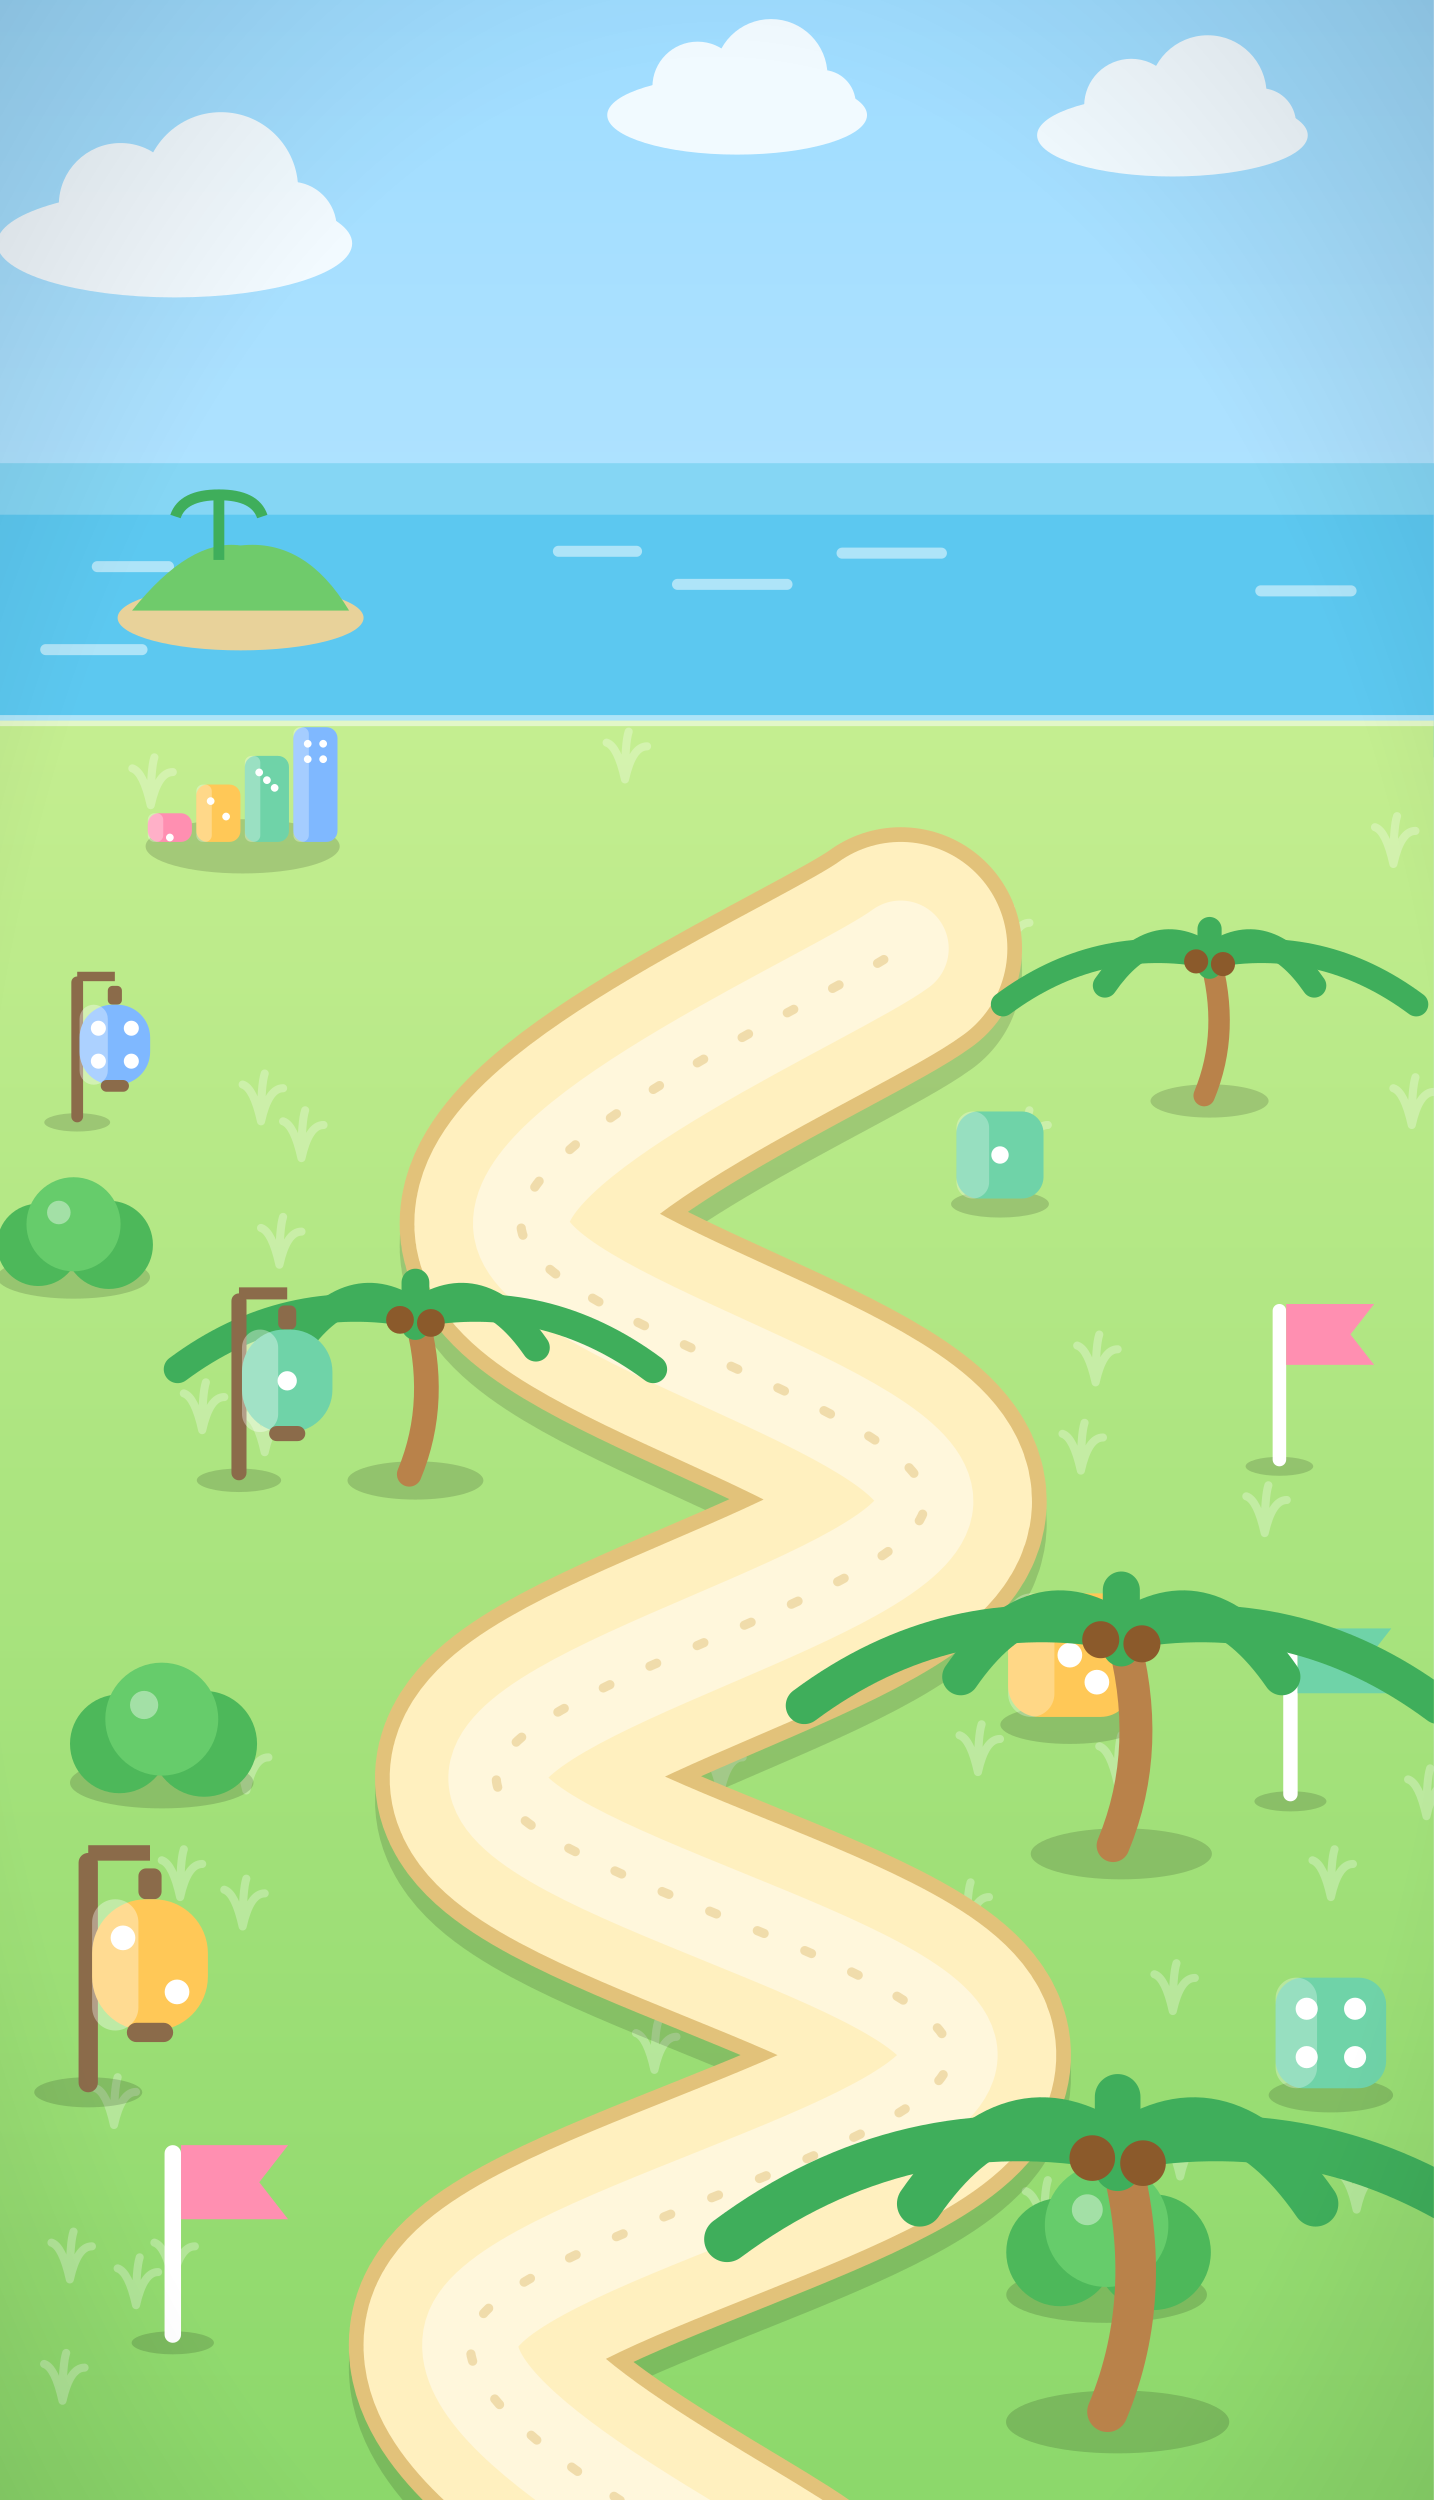
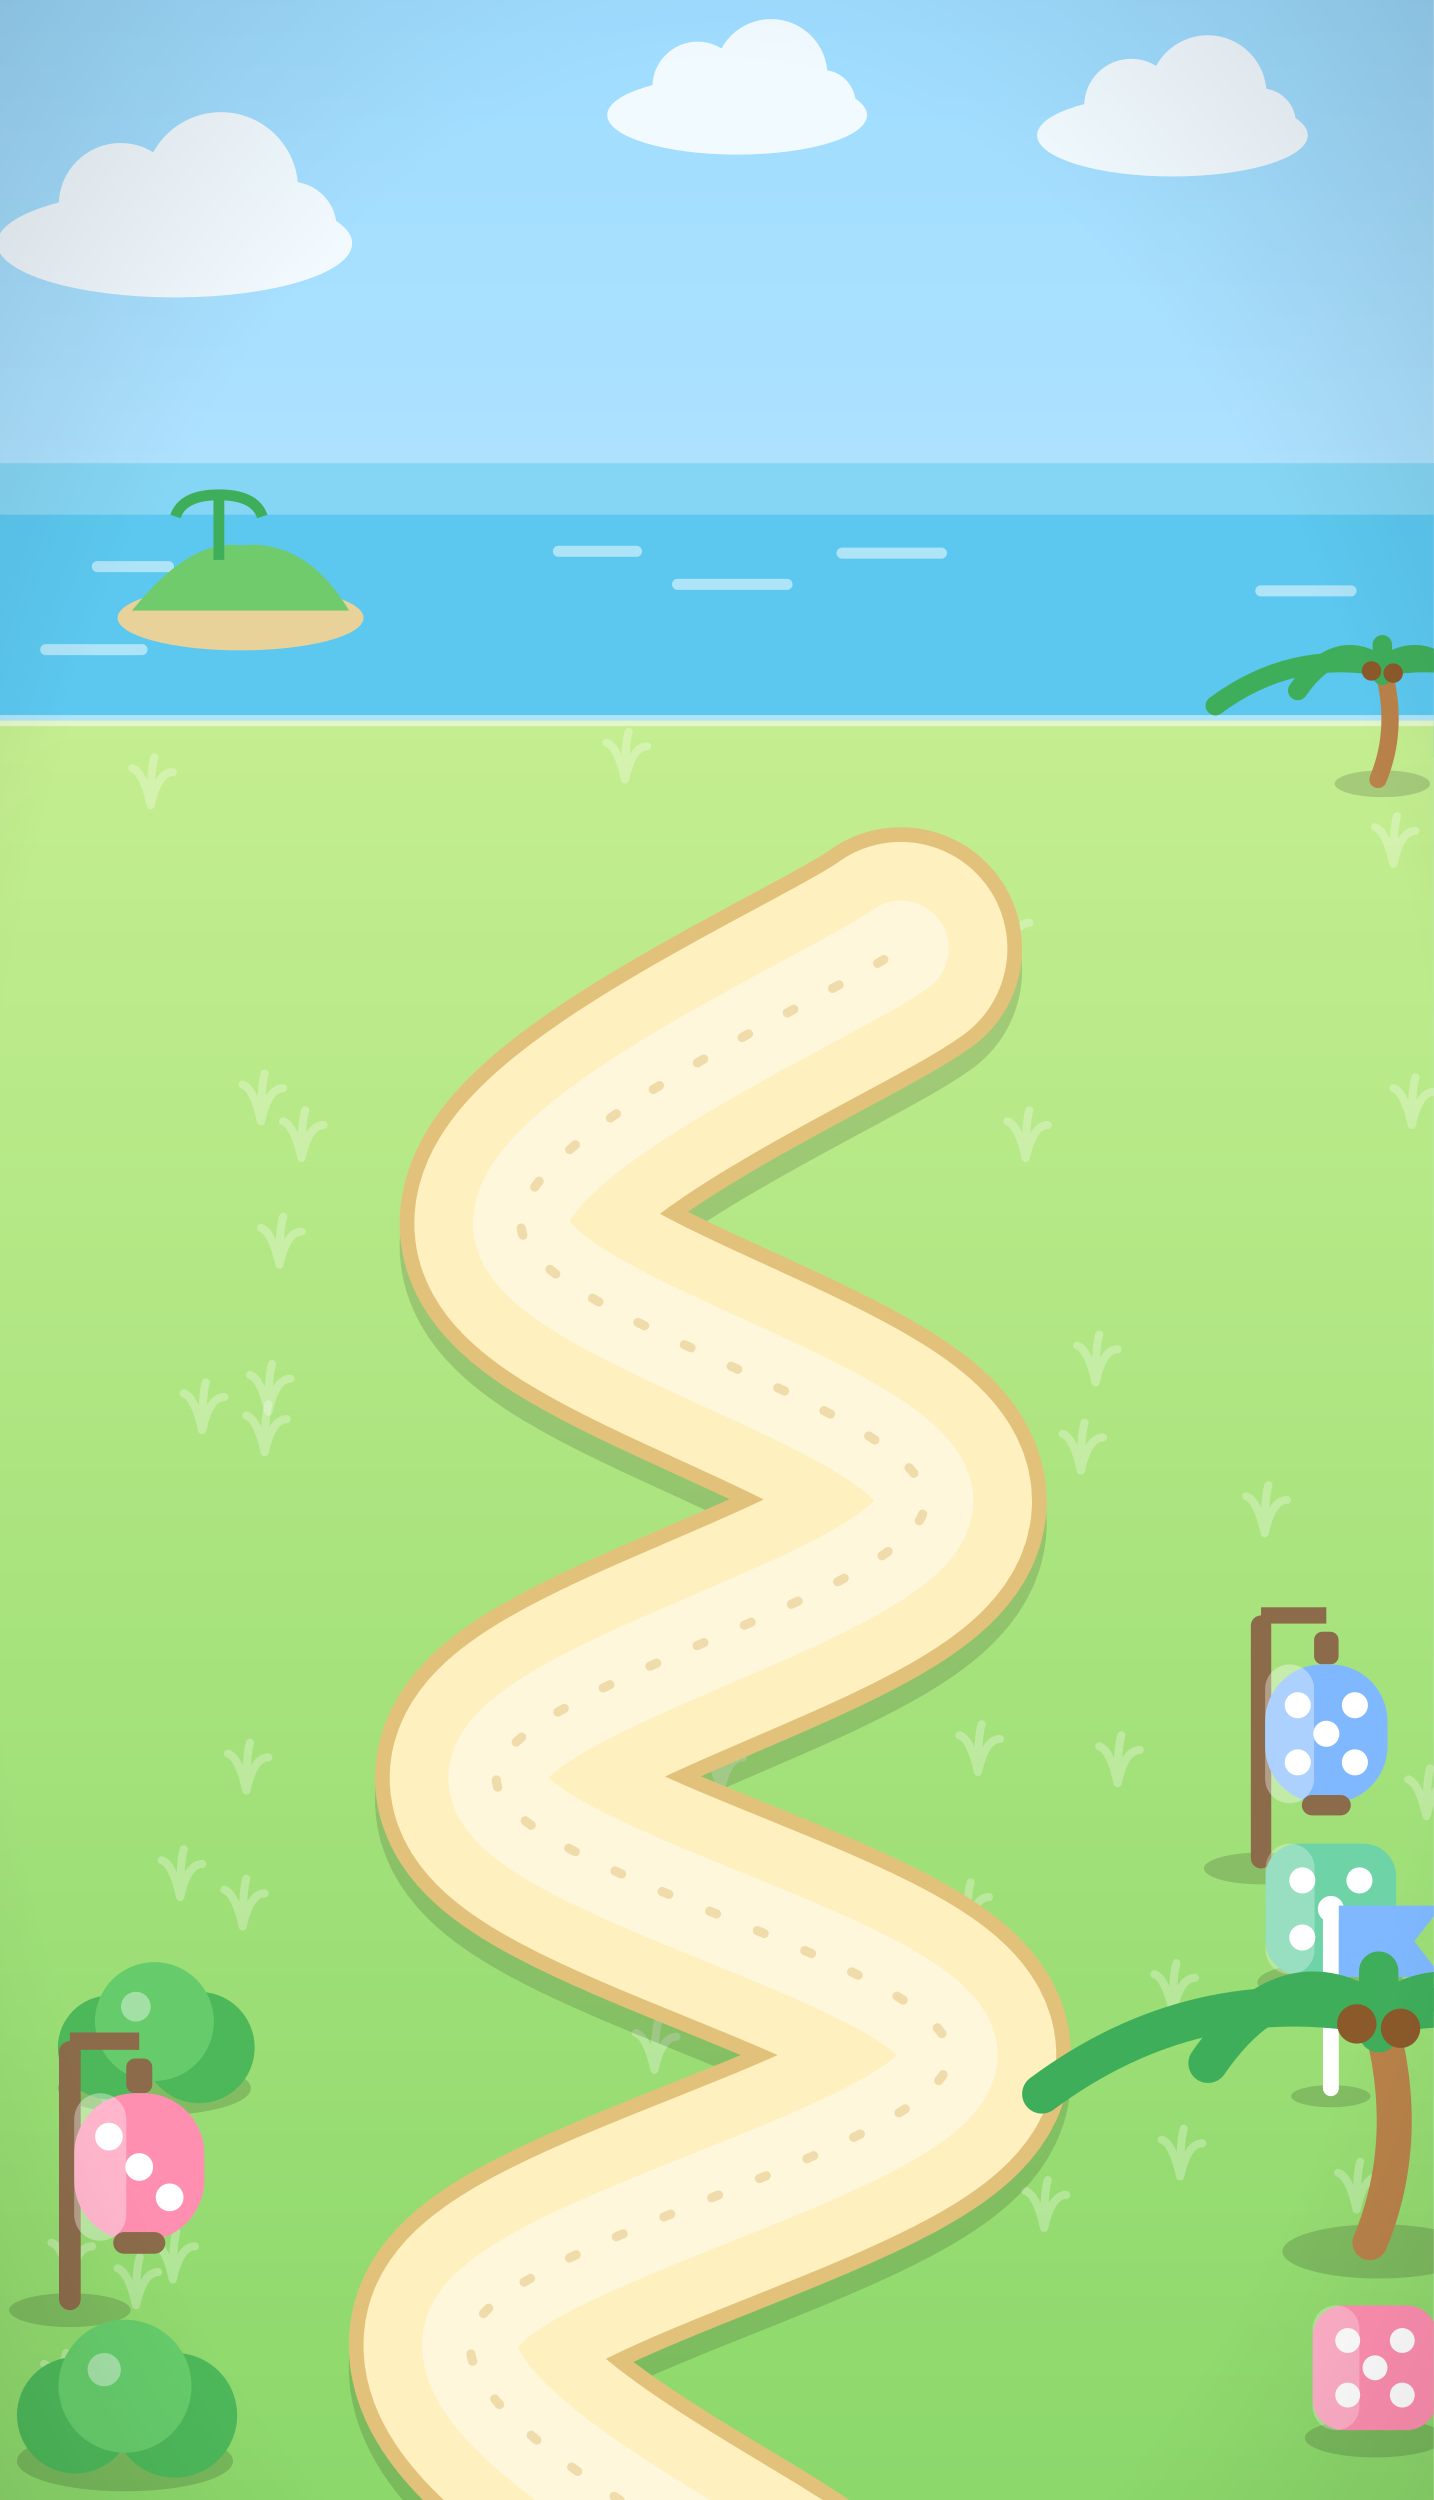
<svg xmlns="http://www.w3.org/2000/svg" viewBox="0 0 390 680" preserveAspectRatio="xMidYMid slice" role="img" aria-label="Đảo Số lớp 1">
  <defs>
    <linearGradient id="sk" x1="0" y1="0" x2="0" y2="1">
      <stop offset="0" stop-color="#9EDCFF" />
      <stop offset="1" stop-color="#EFFAFF" />
    </linearGradient>
    <linearGradient id="gr" x1="0" y1="0" x2="0" y2="1">
      <stop offset="0" stop-color="#C4EE90" />
      <stop offset="1" stop-color="#8CD86B" />
    </linearGradient>
    <radialGradient id="vg" cx=".5" cy=".55" r=".8">
      <stop offset=".65" stop-color="#000" stop-opacity="0" />
      <stop offset="1" stop-color="#000" stop-opacity=".16" />
    </radialGradient>
  </defs>
  <rect width="390" height="680" fill="url(#sk)" />
  <g transform="translate(47.5 66.2) scale(1.049704)" opacity="0.85">
    <ellipse cx="0" cy="0" rx="46" ry="14" fill="#fff" />
    <circle cx="-14" cy="-10" r="16" fill="#fff" />
    <circle cx="12" cy="-14" r="20" fill="#fff" />
    <circle cx="30" cy="-4" r="12" fill="#fff" />
  </g>
  <g transform="translate(200.5 31.3) scale(0.7681257)" opacity="0.85">
    <ellipse cx="0" cy="0" rx="46" ry="14" fill="#fff" />
    <circle cx="-14" cy="-10" r="16" fill="#fff" />
    <circle cx="12" cy="-14" r="20" fill="#fff" />
    <circle cx="30" cy="-4" r="12" fill="#fff" />
  </g>
  <g transform="translate(318.9 36.8) scale(0.8002079)" opacity="0.85">
    <ellipse cx="0" cy="0" rx="46" ry="14" fill="#fff" />
    <circle cx="-14" cy="-10" r="16" fill="#fff" />
    <circle cx="12" cy="-14" r="20" fill="#fff" />
    <circle cx="30" cy="-4" r="12" fill="#fff" />
  </g>
  <rect y="126" width="390" height="80" fill="#5CC8F0" />
  <rect y="126" width="390" height="14" fill="#fff" opacity=".25" />
  <path d="M151.881 149.954h21.258" stroke="#fff" stroke-opacity=".5" stroke-width="3" stroke-linecap="round" />
  <path d="M342.929 160.712h24.564" stroke="#fff" stroke-opacity=".5" stroke-width="3" stroke-linecap="round" />
  <path d="M229.036 150.455h27.03" stroke="#fff" stroke-opacity=".5" stroke-width="3" stroke-linecap="round" />
  <path d="M26.462 154.121h19.372" stroke="#fff" stroke-opacity=".5" stroke-width="3" stroke-linecap="round" />
  <path d="M184.279 158.946h29.789" stroke="#fff" stroke-opacity=".5" stroke-width="3" stroke-linecap="round" />
  <path d="M12.433 176.697h26.195" stroke="#fff" stroke-opacity=".5" stroke-width="3" stroke-linecap="round" />
  <g transform="translate(65.43981 168.0486) scale(0.9839251)">
    <ellipse cx="0" cy="0" rx="34" ry="9" fill="#E8D29A" />
    <path d="M-30-2Q-14-22 0-20Q18-22 30-2z" fill="#6FCB6B" />
    <path d="M-6-16l0-18M-6-34q-10 0-12 6M-6-34q10 0 12 6" stroke="#3FAE5B" stroke-width="3" fill="none" />
  </g>
  <rect y="196" width="390" height="484" fill="url(#gr)" />
  <path d="M0 196h390" stroke="#fff" stroke-opacity=".5" stroke-width="3" />
  <path d="M321 592q-2-9-5-10M321 592q0-10 1-13M321 592q2-9 6-9" stroke="#fff" stroke-opacity=".28" stroke-width="2.200" stroke-linecap="round" fill="none" />
  <path d="M170 212q-2-9-5-10M170 212q0-10 1-13M170 212q2-9 6-9" stroke="#fff" stroke-opacity=".28" stroke-width="2.200" stroke-linecap="round" fill="none" />
  <path d="M384 306q-2-9-5-10M384 306q0-10 1-13M384 306q2-9 6-9" stroke="#fff" stroke-opacity=".28" stroke-width="2.200" stroke-linecap="round" fill="none" />
  <path d="M66 524q-2-9-5-10M66 524q0-10 1-13M66 524q2-9 6-9" stroke="#fff" stroke-opacity=".28" stroke-width="2.200" stroke-linecap="round" fill="none" />
  <path d="M37 627q-2-9-5-10M37 627q0-10 1-13M37 627q2-9 6-9" stroke="#fff" stroke-opacity=".28" stroke-width="2.200" stroke-linecap="round" fill="none" />
  <path d="M298 376q-2-9-5-10M298 376q0-10 1-13M298 376q2-9 6-9" stroke="#fff" stroke-opacity=".28" stroke-width="2.200" stroke-linecap="round" fill="none" />
  <path d="M71 305q-2-9-5-10M71 305q0-10 1-13M71 305q2-9 6-9" stroke="#fff" stroke-opacity=".28" stroke-width="2.200" stroke-linecap="round" fill="none" />
  <path d="M121 513q-2-9-5-10M121 513q0-10 1-13M121 513q2-9 6-9" stroke="#fff" stroke-opacity=".28" stroke-width="2.200" stroke-linecap="round" fill="none" />
  <path d="M279 315q-2-9-5-10M279 315q0-10 1-13M279 315q2-9 6-9" stroke="#fff" stroke-opacity=".28" stroke-width="2.200" stroke-linecap="round" fill="none" />
  <path d="M196 487q-2-9-5-10M196 487q0-10 1-13M196 487q2-9 6-9" stroke="#fff" stroke-opacity=".28" stroke-width="2.200" stroke-linecap="round" fill="none" />
  <path d="M122 481q-2-9-5-10M122 481q0-10 1-13M122 481q2-9 6-9" stroke="#fff" stroke-opacity=".28" stroke-width="2.200" stroke-linecap="round" fill="none" />
  <path d="M47 620q-2-9-5-10M47 620q0-10 1-13M47 620q2-9 6-9" stroke="#fff" stroke-opacity=".28" stroke-width="2.200" stroke-linecap="round" fill="none" />
  <path d="M17 653q-2-9-5-10M17 653q0-10 1-13M17 653q2-9 6-9" stroke="#fff" stroke-opacity=".28" stroke-width="2.200" stroke-linecap="round" fill="none" />
  <path d="M19 620q-2-9-5-10M19 620q0-10 1-13M19 620q2-9 6-9" stroke="#fff" stroke-opacity=".28" stroke-width="2.200" stroke-linecap="round" fill="none" />
  <path d="M41 219q-2-9-5-10M41 219q0-10 1-13M41 219q2-9 6-9" stroke="#fff" stroke-opacity=".28" stroke-width="2.200" stroke-linecap="round" fill="none" />
  <path d="M379 235q-2-9-5-10M379 235q0-10 1-13M379 235q2-9 6-9" stroke="#fff" stroke-opacity=".28" stroke-width="2.200" stroke-linecap="round" fill="none" />
  <path d="M319 547q-2-9-5-10M319 547q0-10 1-13M319 547q2-9 6-9" stroke="#fff" stroke-opacity=".28" stroke-width="2.200" stroke-linecap="round" fill="none" />
  <path d="M138 341q-2-9-5-10M138 341q0-10 1-13M138 341q2-9 6-9" stroke="#fff" stroke-opacity=".28" stroke-width="2.200" stroke-linecap="round" fill="none" />
  <path d="M178 563q-2-9-5-10M178 563q0-10 1-13M178 563q2-9 6-9" stroke="#fff" stroke-opacity=".28" stroke-width="2.200" stroke-linecap="round" fill="none" />
  <path d="M131 324q-2-9-5-10M131 324q0-10 1-13M131 324q2-9 6-9" stroke="#fff" stroke-opacity=".28" stroke-width="2.200" stroke-linecap="round" fill="none" />
  <path d="M284 606q-2-9-5-10M284 606q0-10 1-13M284 606q2-9 6-9" stroke="#fff" stroke-opacity=".28" stroke-width="2.200" stroke-linecap="round" fill="none" />
  <path d="M73 384q-2-9-5-10M73 384q0-10 1-13M73 384q2-9 6-9" stroke="#fff" stroke-opacity=".28" stroke-width="2.200" stroke-linecap="round" fill="none" />
  <path d="M274 260q-2-9-5-10M274 260q0-10 1-13M274 260q2-9 6-9" stroke="#fff" stroke-opacity=".28" stroke-width="2.200" stroke-linecap="round" fill="none" />
  <path d="M294 400q-2-9-5-10M294 400q0-10 1-13M294 400q2-9 6-9" stroke="#fff" stroke-opacity=".28" stroke-width="2.200" stroke-linecap="round" fill="none" />
  <path d="M55 389q-2-9-5-10M55 389q0-10 1-13M55 389q2-9 6-9" stroke="#fff" stroke-opacity=".28" stroke-width="2.200" stroke-linecap="round" fill="none" />
  <path d="M72 395q-2-9-5-10M72 395q0-10 1-13M72 395q2-9 6-9" stroke="#fff" stroke-opacity=".28" stroke-width="2.200" stroke-linecap="round" fill="none" />
  <path d="M304 485q-2-9-5-10M304 485q0-10 1-13M304 485q2-9 6-9" stroke="#fff" stroke-opacity=".28" stroke-width="2.200" stroke-linecap="round" fill="none" />
  <path d="M388 494q-2-9-5-10M388 494q0-10 1-13M388 494q2-9 6-9" stroke="#fff" stroke-opacity=".28" stroke-width="2.200" stroke-linecap="round" fill="none" />
  <path d="M130 636q-2-9-5-10M130 636q0-10 1-13M130 636q2-9 6-9" stroke="#fff" stroke-opacity=".28" stroke-width="2.200" stroke-linecap="round" fill="none" />
  <path d="M263 525q-2-9-5-10M263 525q0-10 1-13M263 525q2-9 6-9" stroke="#fff" stroke-opacity=".28" stroke-width="2.200" stroke-linecap="round" fill="none" />
  <path d="M362 516q-2-9-5-10M362 516q0-10 1-13M362 516q2-9 6-9" stroke="#fff" stroke-opacity=".28" stroke-width="2.200" stroke-linecap="round" fill="none" />
  <path d="M344 417q-2-9-5-10M344 417q0-10 1-13M344 417q2-9 6-9" stroke="#fff" stroke-opacity=".28" stroke-width="2.200" stroke-linecap="round" fill="none" />
  <path d="M266 482q-2-9-5-10M266 482q0-10 1-13M266 482q2-9 6-9" stroke="#fff" stroke-opacity=".28" stroke-width="2.200" stroke-linecap="round" fill="none" />
  <path d="M49 516q-2-9-5-10M49 516q0-10 1-13M49 516q2-9 6-9" stroke="#fff" stroke-opacity=".28" stroke-width="2.200" stroke-linecap="round" fill="none" />
  <path d="M82 315q-2-9-5-10M82 315q0-10 1-13M82 315q2-9 6-9" stroke="#fff" stroke-opacity=".28" stroke-width="2.200" stroke-linecap="round" fill="none" />
  <path d="M67 487q-2-9-5-10M67 487q0-10 1-13M67 487q2-9 6-9" stroke="#fff" stroke-opacity=".28" stroke-width="2.200" stroke-linecap="round" fill="none" />
  <path d="M369 601q-2-9-5-10M369 601q0-10 1-13M369 601q2-9 6-9" stroke="#fff" stroke-opacity=".28" stroke-width="2.200" stroke-linecap="round" fill="none" />
  <path d="M270 268q-2-9-5-10M270 268q0-10 1-13M270 268q2-9 6-9" stroke="#fff" stroke-opacity=".28" stroke-width="2.200" stroke-linecap="round" fill="none" />
  <path d="M31 578q-2-9-5-10M31 578q0-10 1-13M31 578q2-9 6-9" stroke="#fff" stroke-opacity=".28" stroke-width="2.200" stroke-linecap="round" fill="none" />
  <path d="M76 344q-2-9-5-10M76 344q0-10 1-13M76 344q2-9 6-9" stroke="#fff" stroke-opacity=".28" stroke-width="2.200" stroke-linecap="round" fill="none" />
  <path d="M216 710C201.4 697.4 121.3 659.8 128.3 634.7C135.4 609.6 257.2 584.4 258.3 559.3C259.4 534.2 136.1 509.1 135 484C133.9 458.9 250.6 433.8 251.7 408.7C252.8 383.6 142.8 358.4 141.7 333.3C140.6 308.2 227.8 270.6 245 258" fill="none" stroke="#000" stroke-opacity=".14" stroke-width="66" stroke-linecap="round" transform="translate(0 6)" />
  <path d="M216 710C201.4 697.4 121.3 659.8 128.3 634.7C135.4 609.6 257.2 584.4 258.3 559.3C259.4 534.2 136.1 509.1 135 484C133.9 458.9 250.6 433.8 251.7 408.7C252.8 383.6 142.8 358.4 141.7 333.3C140.6 308.2 227.8 270.6 245 258" fill="none" stroke="#E2C27A" stroke-width="66" stroke-linecap="round" stroke-linejoin="round" />
  <path d="M216 710C201.4 697.4 121.3 659.8 128.3 634.7C135.4 609.6 257.2 584.4 258.3 559.3C259.4 534.2 136.1 509.1 135 484C133.9 458.9 250.6 433.8 251.7 408.7C252.8 383.6 142.8 358.4 141.7 333.3C140.6 308.2 227.8 270.6 245 258" fill="none" stroke="#FFF0BF" stroke-width="58" stroke-linecap="round" stroke-linejoin="round" />
  <path d="M216 710C201.4 697.4 121.3 659.8 128.3 634.7C135.4 609.6 257.2 584.4 258.3 559.3C259.4 534.2 136.1 509.1 135 484C133.9 458.9 250.6 433.8 251.7 408.7C252.8 383.6 142.8 358.4 141.7 333.3C140.6 308.2 227.8 270.6 245 258" fill="none" stroke="#fff" stroke-opacity=".45" stroke-width="26.1" stroke-linecap="round" stroke-linejoin="round" />
  <path d="M216 710C201.4 697.4 121.3 659.8 128.3 634.7C135.4 609.6 257.2 584.4 258.3 559.3C259.4 534.2 136.1 509.1 135 484C133.9 458.9 250.6 433.8 251.7 408.7C252.8 383.6 142.8 358.4 141.7 333.3C140.6 308.2 227.8 270.6 245 258" fill="none" stroke="#E2C27A" stroke-opacity=".5" stroke-width="2.5" stroke-dasharray="2 12" stroke-linecap="round" />
-   <g transform="translate(66 229) scale(0.60)">
-     <ellipse cx="0" cy="2" rx="44" ry="12.3" fill="#000" opacity=".15" />
-     <g transform="translate(-33 0)">
-       <rect x="-10" y="-13" width="20" height="13" rx="5" fill="#FF8FB1" />
-       <rect x="-10" y="-13" width="7" height="13" rx="3" fill="#fff" opacity=".3" />
-       <g transform="translate(0 -2) scale(.5)">
-         <circle cx="0" cy="0" r="3.5" fill="#fff" />
-       </g>
-     </g>
-     <g transform="translate(-11 0)">
-       <rect x="-10" y="-26" width="20" height="26" rx="5" fill="#FFC857" />
-       <rect x="-10" y="-26" width="7" height="26" rx="3" fill="#fff" opacity=".3" />
-       <g transform="translate(0 -15) scale(.5)">
-         <circle cx="-7" cy="-7" r="3.5" fill="#fff" />
-         <circle cx="7" cy="7" r="3.5" fill="#fff" />
-       </g>
-     </g>
-     <g transform="translate(11 0)">
-       <rect x="-10" y="-39" width="20" height="39" rx="5" fill="#6FD3A8" />
-       <rect x="-10" y="-39" width="7" height="39" rx="3" fill="#fff" opacity=".3" />
-       <g transform="translate(0 -28) scale(.5)">
-         <circle cx="-7" cy="-7" r="3.5" fill="#fff" />
-         <circle cx="0" cy="0" r="3.5" fill="#fff" />
-         <circle cx="7" cy="7" r="3.5" fill="#fff" />
-       </g>
-     </g>
-     <g transform="translate(33 0)">
-       <rect x="-10" y="-52" width="20" height="52" rx="5" fill="#7FB8FF" />
-       <rect x="-10" y="-52" width="7" height="52" rx="3" fill="#fff" opacity=".3" />
-       <g transform="translate(0 -41) scale(.5)">
-         <circle cx="-7" cy="-7" r="3.5" fill="#fff" />
-         <circle cx="7" cy="-7" r="3.5" fill="#fff" />
-         <circle cx="-7" cy="7" r="3.5" fill="#fff" />
-         <circle cx="7" cy="7" r="3.5" fill="#fff" />
-       </g>
-     </g>
-   </g>
-   <g transform="translate(329 298) scale(0.73)">
+   <g transform="translate(376 212) scale(0.59)">
    <ellipse cx="0" cy="2" rx="22" ry="6.2" fill="#000" opacity=".15" />
    <path d="M-2 0Q8-24 0-52" stroke="#B9824A" stroke-width="8" fill="none" stroke-linecap="round" />
    <path d="M0-52Q-42-60 -77-34" stroke="#3FAE5B" stroke-width="9" fill="none" stroke-linecap="round" />
    <path d="M0-52Q-21-67 -39-41" stroke="#3FAE5B" stroke-width="9" fill="none" stroke-linecap="round" />
    <path d="M0-52Q0-74 0-48" stroke="#3FAE5B" stroke-width="9" fill="none" stroke-linecap="round" />
    <path d="M0-52Q21-67 39-41" stroke="#3FAE5B" stroke-width="9" fill="none" stroke-linecap="round" />
    <path d="M0-52Q42-60 77-34" stroke="#3FAE5B" stroke-width="9" fill="none" stroke-linecap="round" />
    <circle cx="-5" cy="-50" r="4.500" fill="#8B5A2B" />
    <circle cx="5" cy="-49" r="4.500" fill="#8B5A2B" />
  </g>
-   <g transform="translate(21 304) scale(0.64)">
+   <g transform="translate(343 506) scale(1.11)">
    <ellipse cx="0" cy="2" rx="14" ry="3.9" fill="#000" opacity=".15" />
    <rect x="-2.500" y="-60" width="5" height="62" rx="2.500" fill="#8B6B4A" />
    <path d="M0-60h16" stroke="#8B6B4A" stroke-width="4" />
    <g transform="translate(16 -48)">
      <rect x="-3" y="-8" width="6" height="8" rx="2" fill="#8B6B4A" />
      <rect x="-15" y="0" width="30" height="34" rx="14" fill="#7FB8FF" />
      <rect x="-15" y="0" width="12" height="34" rx="6" fill="#fff" opacity=".35" />
      <g transform="translate(0 17)">
        <circle cx="-7" cy="-7" r="3.2" fill="#fff" />
        <circle cx="7" cy="-7" r="3.2" fill="#fff" />
+         <circle cx="0" cy="0" r="3.2" fill="#fff" />
        <circle cx="-7" cy="7" r="3.2" fill="#fff" />
        <circle cx="7" cy="7" r="3.2" fill="#fff" />
      </g>
      <rect x="-6" y="32" width="12" height="5" rx="2.500" fill="#8B6B4A" />
    </g>
  </g>
-   <g transform="translate(272 326) scale(0.74)">
+   <g transform="translate(362 537) scale(1.11)">
    <ellipse cx="0" cy="2" rx="18" ry="5.0" fill="#000" opacity=".15" />
    <rect x="-16" y="-32" width="32" height="32" rx="8" fill="#6FD3A8" />
    <rect x="-16" y="-32" width="12" height="32" rx="6" fill="#fff" opacity=".28" />
    <g transform="translate(0 -16)">
+       <circle cx="-7" cy="-7" r="3.2" fill="#fff" />
+       <circle cx="7" cy="-7" r="3.2" fill="#fff" />
      <circle cx="0" cy="0" r="3.2" fill="#fff" />
+       <circle cx="-7" cy="7" r="3.2" fill="#fff" />
+       <circle cx="7" cy="7" r="3.2" fill="#fff" />
    </g>
  </g>
-   <g transform="translate(20 345) scale(0.80)">
+   <g transform="translate(42 565) scale(1.01)">
    <ellipse cx="0" cy="3" rx="26" ry="7.3" fill="#000" opacity=".15" />
    <circle cx="-12" cy="-8" r="14" fill="#4DB85A" />
    <circle cx="12" cy="-8" r="15" fill="#4DB85A" />
    <circle cx="0" cy="-15" r="16" fill="#66CC6B" />
    <circle cx="-5" cy="-19" r="4" fill="#fff" opacity=".4" />
  </g>
-   <g transform="translate(348 397) scale(0.92)">
+   <g transform="translate(362 568) scale(1.08)">
    <ellipse cx="0" cy="2" rx="10" ry="2.8" fill="#000" opacity=".15" />
    <rect x="-2" y="-46" width="4" height="48" rx="2" fill="#fff" />
-     <path d="M2-46h26l-7 9 7 9H2z" fill="#FF8FB1" />
+     <path d="M2-46h26l-7 9 7 9H2z" fill="#7FB8FF" />
  </g>
-   <g transform="translate(113 401) scale(0.84)">
+   <g transform="translate(375 610) scale(1.19)">
    <ellipse cx="0" cy="2" rx="22" ry="6.2" fill="#000" opacity=".15" />
    <path d="M-2 0Q8-24 0-52" stroke="#B9824A" stroke-width="8" fill="none" stroke-linecap="round" />
    <path d="M0-52Q-42-60 -77-34" stroke="#3FAE5B" stroke-width="9" fill="none" stroke-linecap="round" />
    <path d="M0-52Q-21-67 -39-41" stroke="#3FAE5B" stroke-width="9" fill="none" stroke-linecap="round" />
    <path d="M0-52Q0-74 0-48" stroke="#3FAE5B" stroke-width="9" fill="none" stroke-linecap="round" />
    <path d="M0-52Q21-67 39-41" stroke="#3FAE5B" stroke-width="9" fill="none" stroke-linecap="round" />
    <path d="M0-52Q42-60 77-34" stroke="#3FAE5B" stroke-width="9" fill="none" stroke-linecap="round" />
    <circle cx="-5" cy="-50" r="4.500" fill="#8B5A2B" />
    <circle cx="5" cy="-49" r="4.500" fill="#8B5A2B" />
  </g>
-   <g transform="translate(65 401) scale(0.82)">
+   <g transform="translate(19 626) scale(1.18)">
    <ellipse cx="0" cy="2" rx="14" ry="3.9" fill="#000" opacity=".15" />
    <rect x="-2.500" y="-60" width="5" height="62" rx="2.500" fill="#8B6B4A" />
    <path d="M0-60h16" stroke="#8B6B4A" stroke-width="4" />
    <g transform="translate(16 -48)">
      <rect x="-3" y="-8" width="6" height="8" rx="2" fill="#8B6B4A" />
-       <rect x="-15" y="0" width="30" height="34" rx="14" fill="#6FD3A8" />
+       <rect x="-15" y="0" width="30" height="34" rx="14" fill="#FF8FB1" />
      <rect x="-15" y="0" width="12" height="34" rx="6" fill="#fff" opacity=".35" />
      <g transform="translate(0 17)">
+         <circle cx="-7" cy="-7" r="3.2" fill="#fff" />
        <circle cx="0" cy="0" r="3.2" fill="#fff" />
+         <circle cx="7" cy="7" r="3.2" fill="#fff" />
      </g>
      <rect x="-6" y="32" width="12" height="5" rx="2.500" fill="#8B6B4A" />
    </g>
  </g>
-   <g transform="translate(291 467) scale(1.05)">
+   <g transform="translate(374 661) scale(1.06)">
    <ellipse cx="0" cy="2" rx="18" ry="5.0" fill="#000" opacity=".15" />
-     <rect x="-16" y="-32" width="32" height="32" rx="8" fill="#FFC857" />
+     <rect x="-16" y="-32" width="32" height="32" rx="8" fill="#FF8FB1" />
    <rect x="-16" y="-32" width="12" height="32" rx="6" fill="#fff" opacity=".28" />
    <g transform="translate(0 -16)">
      <circle cx="-7" cy="-7" r="3.2" fill="#fff" />
+       <circle cx="7" cy="-7" r="3.2" fill="#fff" />
      <circle cx="0" cy="0" r="3.2" fill="#fff" />
+       <circle cx="-7" cy="7" r="3.2" fill="#fff" />
      <circle cx="7" cy="7" r="3.2" fill="#fff" />
    </g>
  </g>
-   <g transform="translate(44 482) scale(0.96)">
+   <g transform="translate(34 666) scale(1.13)">
    <ellipse cx="0" cy="3" rx="26" ry="7.3" fill="#000" opacity=".15" />
    <circle cx="-12" cy="-8" r="14" fill="#4DB85A" />
    <circle cx="12" cy="-8" r="15" fill="#4DB85A" />
    <circle cx="0" cy="-15" r="16" fill="#66CC6B" />
    <circle cx="-5" cy="-19" r="4" fill="#fff" opacity=".4" />
  </g>
-   <g transform="translate(351 488) scale(0.98)">
-     <ellipse cx="0" cy="2" rx="10" ry="2.8" fill="#000" opacity=".15" />
-     <rect x="-2" y="-46" width="4" height="48" rx="2" fill="#fff" />
-     <path d="M2-46h26l-7 9 7 9H2z" fill="#6FD3A8" />
-   </g>
-   <g transform="translate(305 502) scale(1.12)">
-     <ellipse cx="0" cy="2" rx="22" ry="6.2" fill="#000" opacity=".15" />
-     <path d="M-2 0Q8-24 0-52" stroke="#B9824A" stroke-width="8" fill="none" stroke-linecap="round" />
-     <path d="M0-52Q-42-60 -77-34" stroke="#3FAE5B" stroke-width="9" fill="none" stroke-linecap="round" />
-     <path d="M0-52Q-21-67 -39-41" stroke="#3FAE5B" stroke-width="9" fill="none" stroke-linecap="round" />
-     <path d="M0-52Q0-74 0-48" stroke="#3FAE5B" stroke-width="9" fill="none" stroke-linecap="round" />
-     <path d="M0-52Q21-67 39-41" stroke="#3FAE5B" stroke-width="9" fill="none" stroke-linecap="round" />
-     <path d="M0-52Q42-60 77-34" stroke="#3FAE5B" stroke-width="9" fill="none" stroke-linecap="round" />
-     <circle cx="-5" cy="-50" r="4.500" fill="#8B5A2B" />
-     <circle cx="5" cy="-49" r="4.500" fill="#8B5A2B" />
-   </g>
-   <g transform="translate(24 567) scale(1.05)">
-     <ellipse cx="0" cy="2" rx="14" ry="3.9" fill="#000" opacity=".15" />
-     <rect x="-2.500" y="-60" width="5" height="62" rx="2.500" fill="#8B6B4A" />
-     <path d="M0-60h16" stroke="#8B6B4A" stroke-width="4" />
-     <g transform="translate(16 -48)">
-       <rect x="-3" y="-8" width="6" height="8" rx="2" fill="#8B6B4A" />
-       <rect x="-15" y="0" width="30" height="34" rx="14" fill="#FFC857" />
-       <rect x="-15" y="0" width="12" height="34" rx="6" fill="#fff" opacity=".35" />
-       <g transform="translate(0 17)">
-         <circle cx="-7" cy="-7" r="3.2" fill="#fff" />
-         <circle cx="7" cy="7" r="3.2" fill="#fff" />
-       </g>
-       <rect x="-6" y="32" width="12" height="5" rx="2.500" fill="#8B6B4A" />
-     </g>
-   </g>
-   <g transform="translate(362 568) scale(0.94)">
-     <ellipse cx="0" cy="2" rx="18" ry="5.0" fill="#000" opacity=".15" />
-     <rect x="-16" y="-32" width="32" height="32" rx="8" fill="#6FD3A8" />
-     <rect x="-16" y="-32" width="12" height="32" rx="6" fill="#fff" opacity=".28" />
-     <g transform="translate(0 -16)">
-       <circle cx="-7" cy="-7" r="3.2" fill="#fff" />
-       <circle cx="7" cy="-7" r="3.2" fill="#fff" />
-       <circle cx="-7" cy="7" r="3.2" fill="#fff" />
-       <circle cx="7" cy="7" r="3.2" fill="#fff" />
-     </g>
-   </g>
-   <g transform="translate(301 621) scale(1.05)">
-     <ellipse cx="0" cy="3" rx="26" ry="7.3" fill="#000" opacity=".15" />
-     <circle cx="-12" cy="-8" r="14" fill="#4DB85A" />
-     <circle cx="12" cy="-8" r="15" fill="#4DB85A" />
-     <circle cx="0" cy="-15" r="16" fill="#66CC6B" />
-     <circle cx="-5" cy="-19" r="4" fill="#fff" opacity=".4" />
-   </g>
-   <g transform="translate(47 635) scale(1.12)">
-     <ellipse cx="0" cy="2" rx="10" ry="2.8" fill="#000" opacity=".15" />
-     <rect x="-2" y="-46" width="4" height="48" rx="2" fill="#fff" />
-     <path d="M2-46h26l-7 9 7 9H2z" fill="#FF8FB1" />
-   </g>
-   <g transform="translate(304 656) scale(1.38)">
-     <ellipse cx="0" cy="2" rx="22" ry="6.2" fill="#000" opacity=".15" />
-     <path d="M-2 0Q8-24 0-52" stroke="#B9824A" stroke-width="8" fill="none" stroke-linecap="round" />
-     <path d="M0-52Q-42-60 -77-34" stroke="#3FAE5B" stroke-width="9" fill="none" stroke-linecap="round" />
-     <path d="M0-52Q-21-67 -39-41" stroke="#3FAE5B" stroke-width="9" fill="none" stroke-linecap="round" />
-     <path d="M0-52Q0-74 0-48" stroke="#3FAE5B" stroke-width="9" fill="none" stroke-linecap="round" />
-     <path d="M0-52Q21-67 39-41" stroke="#3FAE5B" stroke-width="9" fill="none" stroke-linecap="round" />
-     <path d="M0-52Q42-60 77-34" stroke="#3FAE5B" stroke-width="9" fill="none" stroke-linecap="round" />
-     <circle cx="-5" cy="-50" r="4.500" fill="#8B5A2B" />
-     <circle cx="5" cy="-49" r="4.500" fill="#8B5A2B" />
-   </g>
  <rect width="390" height="680" fill="url(#vg)" />
</svg>
